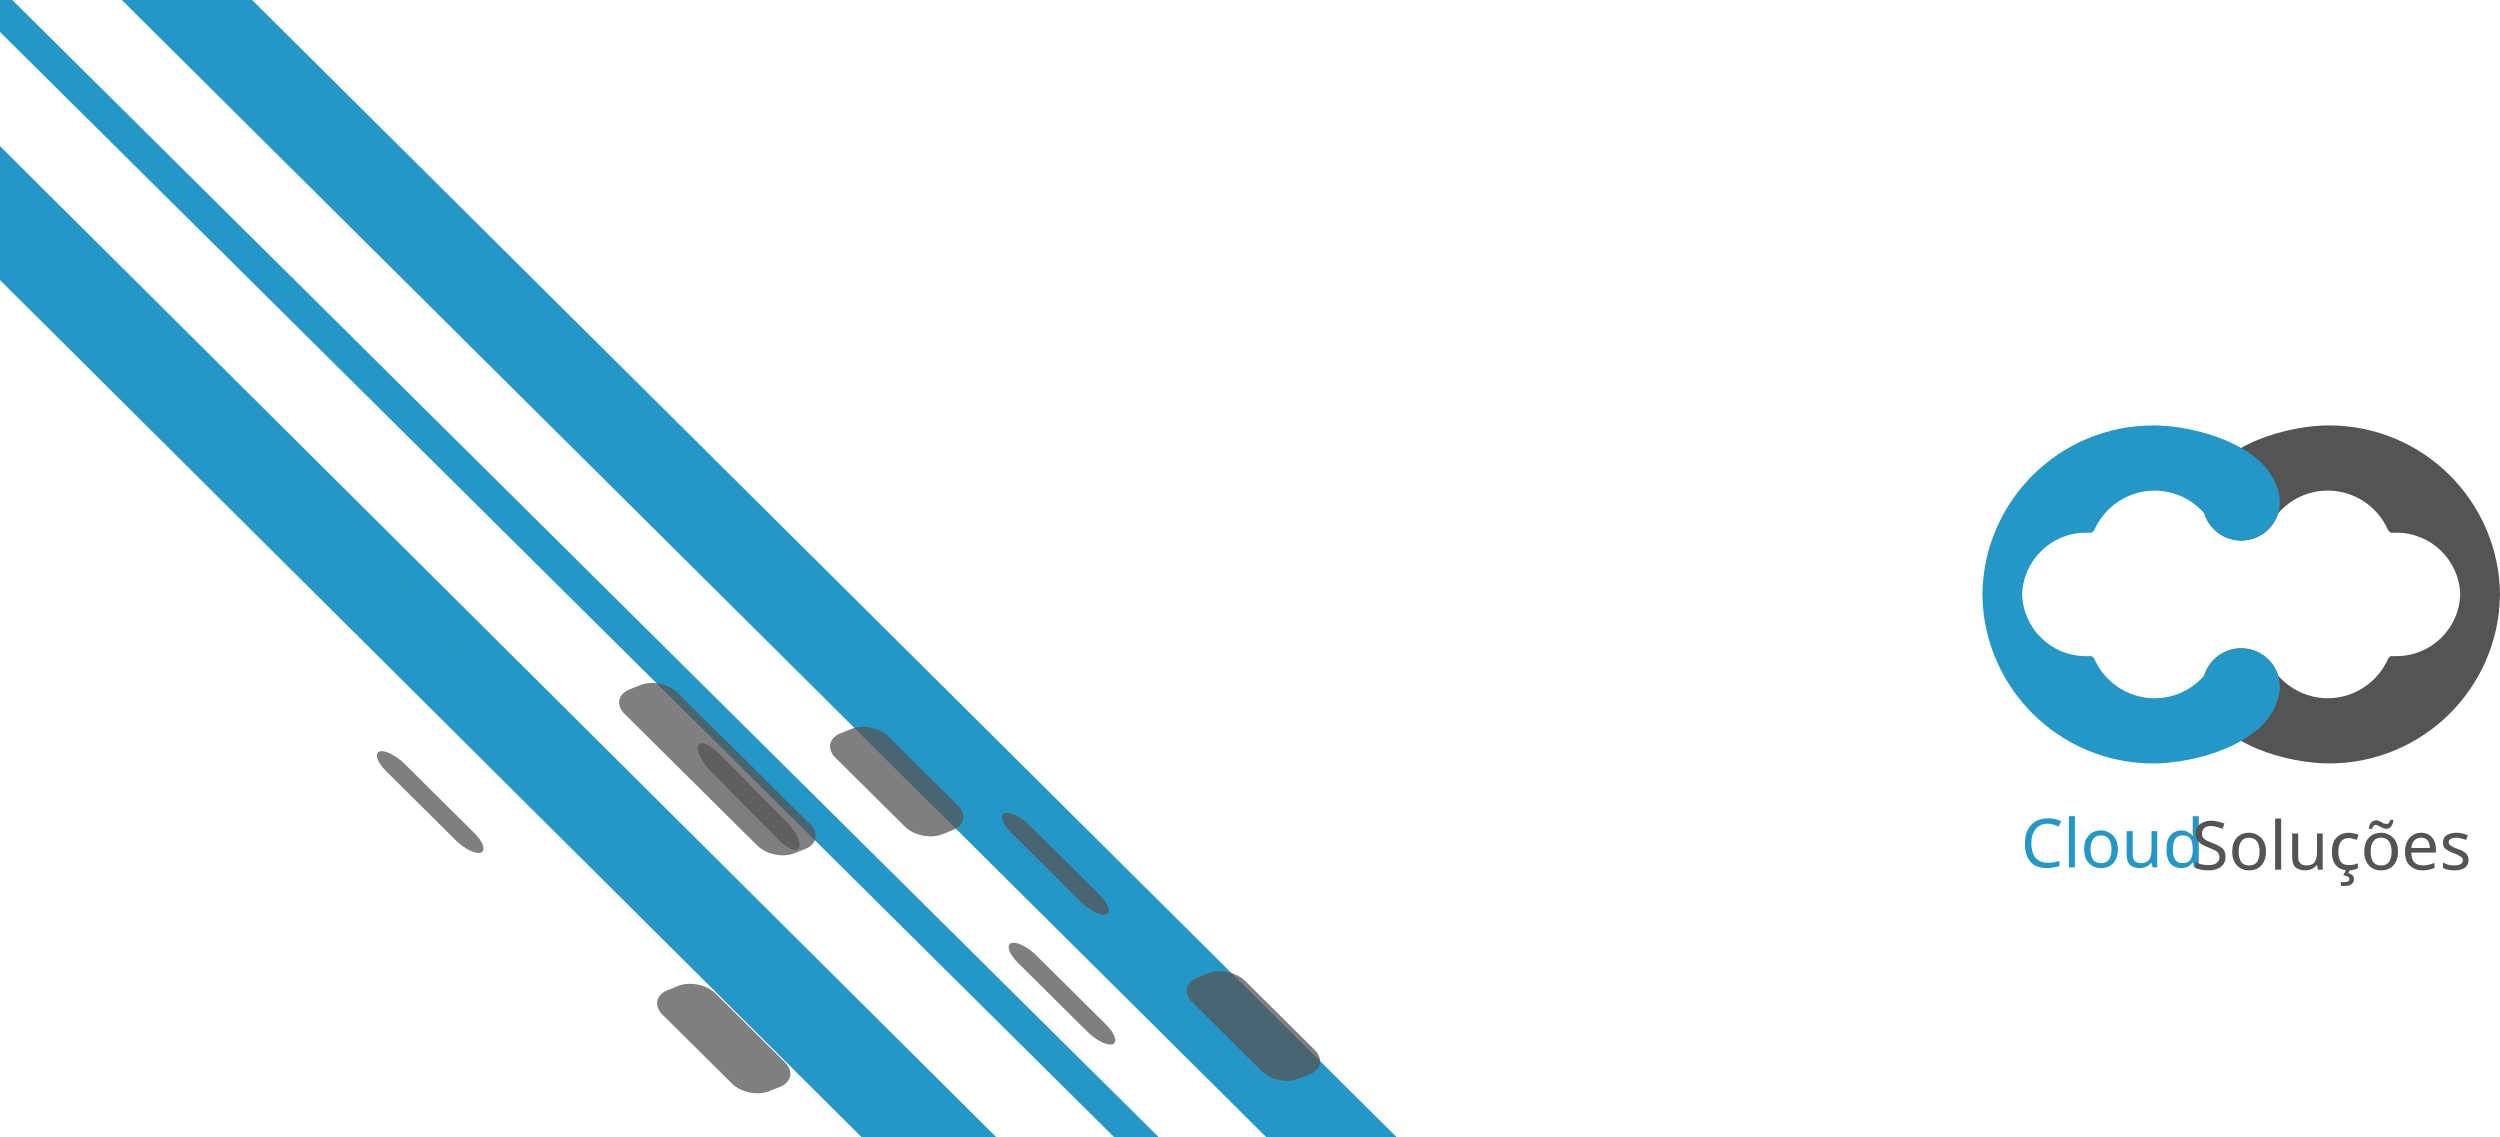
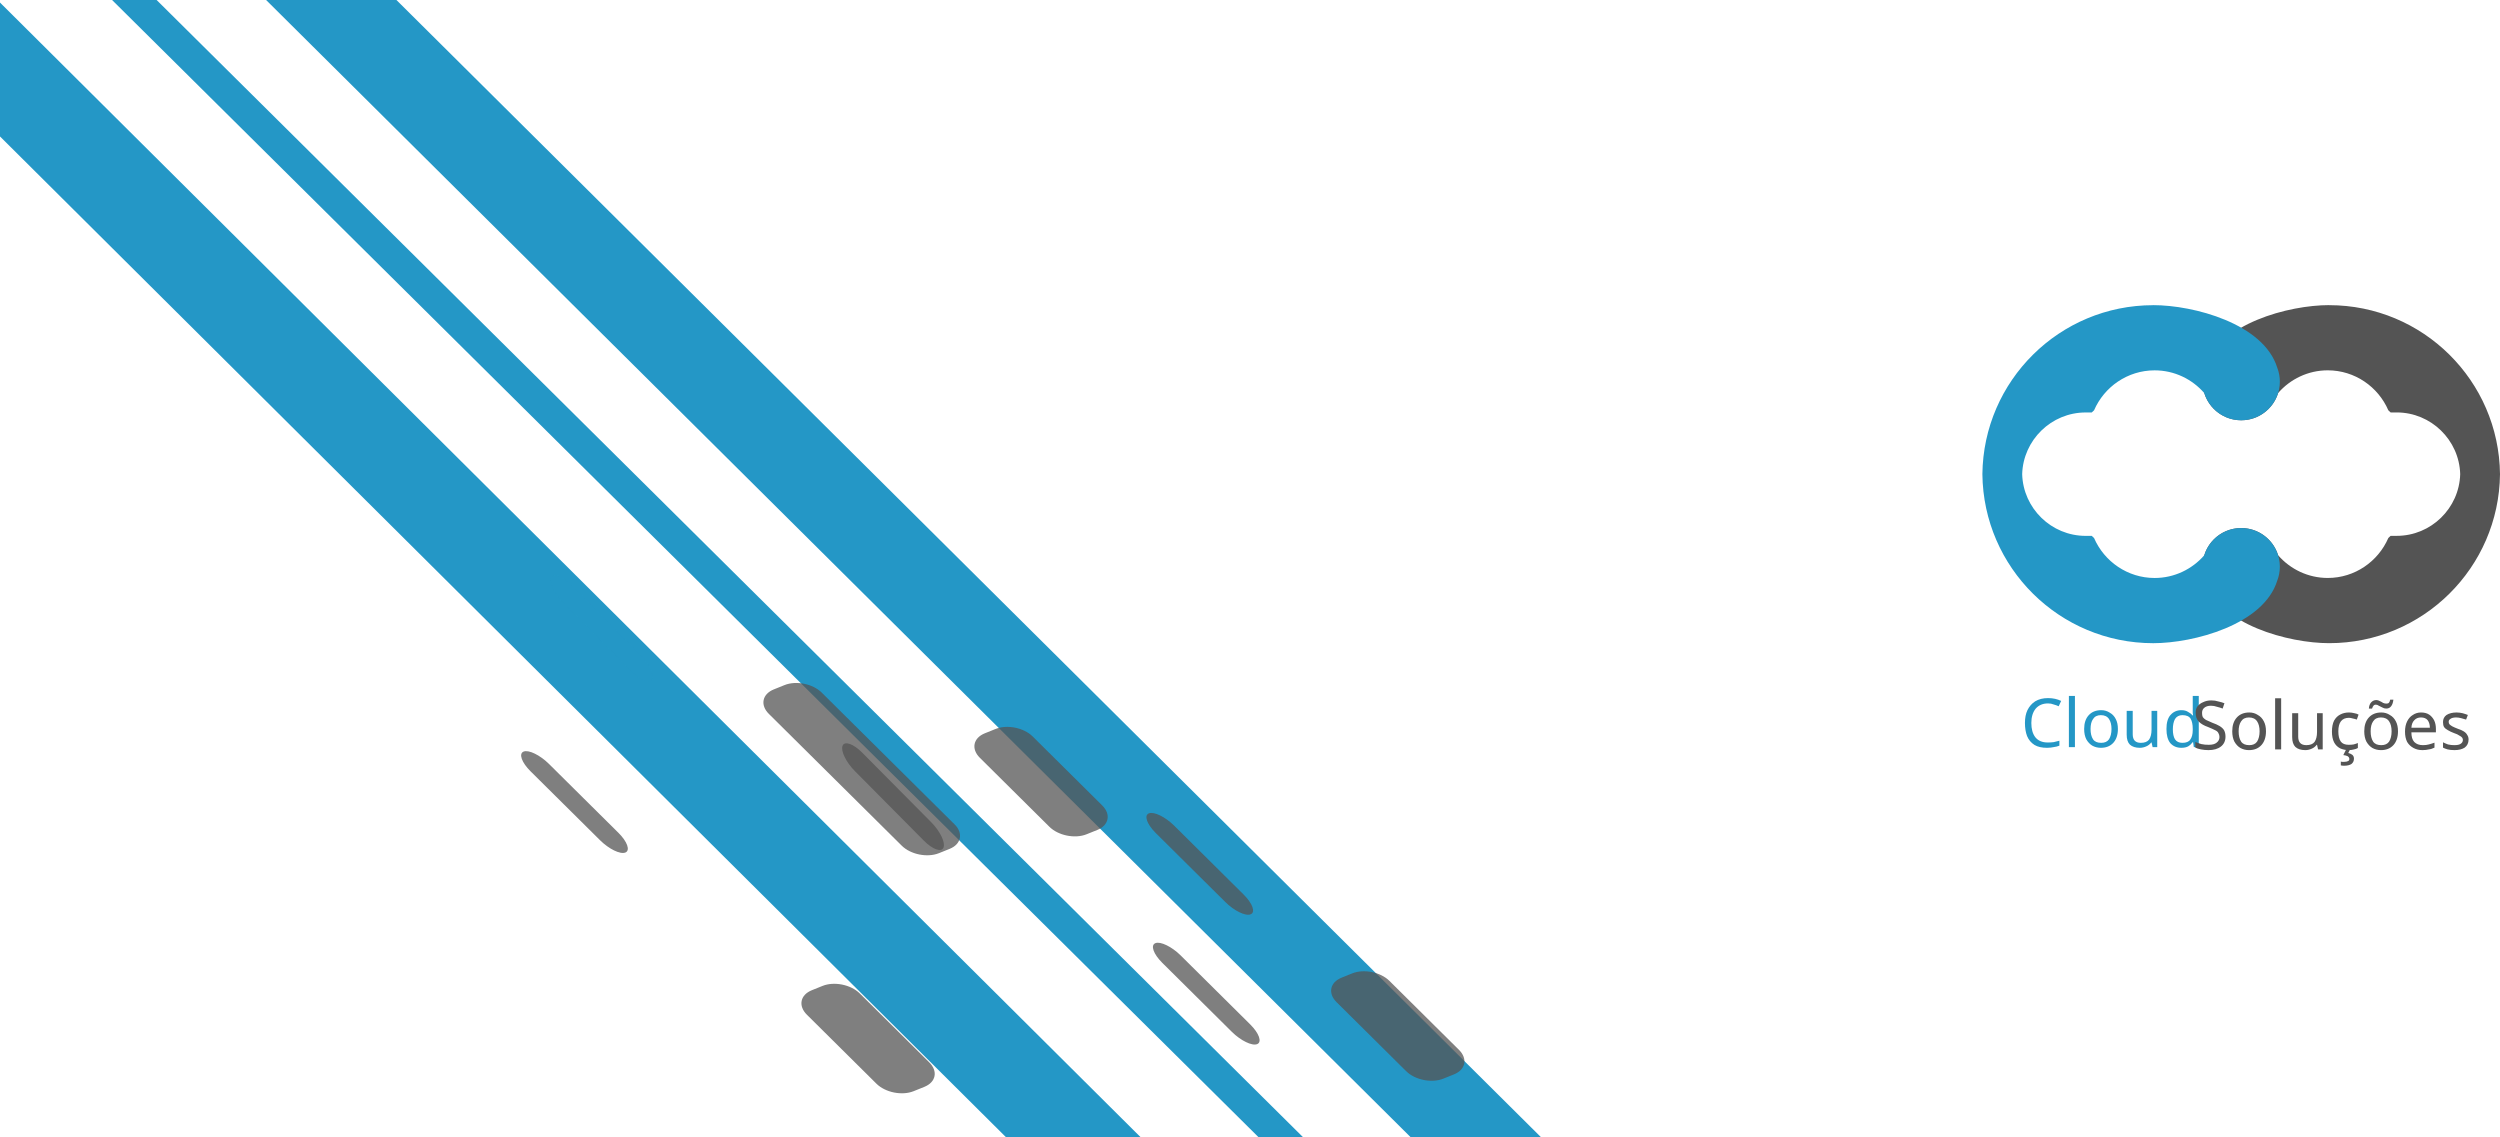
<svg xmlns="http://www.w3.org/2000/svg" width="110mm" height="50mm" viewBox="0 0 110 50" version="1.1" id="svg2687">
  <defs id="defs2681" />
  <g id="layer5" style="display:inline">
-     <path id="path6180-8" style="display:inline;mix-blend-mode:normal;fill:#2497c6;fill-opacity:1;fill-rule:evenodd;stroke:none;stroke-width:0.529;stroke-linecap:round;stroke-linejoin:round;paint-order:stroke fill markers" d="M 65.524,54.081 -0.559,-11.577 -5.256,-10.546 60.827,55.113 Z M 58.047,57.043 -8.178,-8.649 -9.729,-8.243 56.496,57.447 Z m -4.365,2.787 -66.105,-65.758 -5.168,0.752 66.105,65.758 z" />
-     <g id="g875">
+     <path id="path6180-8" style="display:inline;mix-blend-mode:normal;fill:#2497c6;fill-opacity:1;fill-rule:evenodd;stroke:none;stroke-width:0.529;stroke-linecap:round;stroke-linejoin:round;paint-order:stroke fill markers" d="M 71.874,54.081 5.791,-11.577 1.094,-10.546 67.177,55.113 Z M 64.397,57.043 -1.828,-8.649 -3.379,-8.243 62.846,57.447 Z M 60.032,59.83 -6.073,-5.929 -11.24,-5.177 54.864,60.582 Z" />
+     <g id="g875" transform="translate(0,-5.291667)">
      <path d="m 102.481,18.717 c -1.77,0 -4.857,0.811 -5.456,2.755 -0.073,0.189 -0.113,0.395 -0.113,0.61 0,0.939 0.761,1.701 1.701,1.701 0.764,0 1.411,-0.504 1.625,-1.199 0.533,-0.611 1.315,-0.998 2.184,-0.998 h 2e-5 c 1.19,0 2.218,0.726 2.664,1.758 0.034,0.031 0.068,0.063 0.101,0.095 h 0.269 c 1.51,0 2.751,1.215 2.793,2.715 -0.042,1.501 -1.282,2.715 -2.793,2.715 h -0.269 c -0.033,0.032 -0.067,0.064 -0.101,0.095 -0.446,1.031 -1.474,1.758 -2.664,1.758 h -2e-5 c -0.869,0 -1.652,-0.388 -2.184,-0.998 -0.214,-0.694 -0.861,-1.199 -1.625,-1.199 -0.939,0 -1.701,0.761 -1.701,1.701 0,0.215 0.04,0.421 0.113,0.61 0.599,1.944 3.686,2.755 5.456,2.755 4.125,0 7.474,-3.322 7.519,-7.436 -0.045,-4.115 -3.393,-7.436 -7.519,-7.436 z" style="fill:#545454;fill-rule:evenodd;stroke-width:0.265" id="path519" />
      <path d="m 94.744,18.718 c 1.77,0 4.857,0.811 5.456,2.755 0.073,0.189 0.113,0.395 0.113,0.61 0,0.939 -0.761,1.701 -1.701,1.701 -0.764,0 -1.411,-0.504 -1.625,-1.199 -0.533,-0.611 -1.315,-0.998 -2.184,-0.998 h -2.4e-5 c -1.19,0 -2.218,0.726 -2.664,1.758 -0.034,0.031 -0.068,0.063 -0.101,0.095 h -0.269 c -1.51,0 -2.751,1.215 -2.793,2.715 0.042,1.501 1.282,2.715 2.793,2.715 h 0.269 c 0.033,0.032 0.067,0.064 0.101,0.095 0.446,1.031 1.474,1.758 2.664,1.758 h 2.4e-5 c 0.869,0 1.652,-0.388 2.184,-0.998 0.214,-0.694 0.861,-1.199 1.625,-1.199 0.939,0 1.701,0.761 1.701,1.701 0,0.215 -0.04,0.421 -0.113,0.61 -0.599,1.944 -3.686,2.755 -5.456,2.755 -4.125,0 -7.474,-3.322 -7.519,-7.436 0.045,-4.115 3.393,-7.436 7.519,-7.436 z" style="fill:#2497c6;fill-rule:evenodd;stroke-width:0.265" id="path521" />
      <text x="88.911" y="38.167" id="text525" style="font-size:0.974px;stroke-width:0.265">
        <tspan font-family="Impact" font-size="2.962px" fill="#2497c6" id="tspan523" style="stroke-width:1.043">Cloud</tspan>
      </text>
      <text x="96.437" y="38.266" id="text529" style="font-size:0.974px;stroke-width:0.265">
        <tspan font-family="Impact" font-size="2.962px" fill="#545454" id="tspan527" style="stroke-width:1.043">Soluções</tspan>
      </text>
    </g>
  </g>
  <g id="layer1" style="display:inline">
    <animateMotion path="M 0 0 L -100 -100" begin="0" dur="1s" fill="freeze" repeatCount="indefinite" />
-     <rect style="display:inline;opacity:0.75;mix-blend-mode:normal;fill:#545454;fill-opacity:1;fill-rule:evenodd;stroke:none;stroke-width:0.552;stroke-linecap:round;stroke-linejoin:round;paint-order:stroke fill markers" id="rect1948-4-6-8" width="6.308" height="0.872" x="60.008" y="-2.464" transform="matrix(0.7100053,0.7041964,-0.9275462,0.3737086,0,0)" rx="1" ry="1" />
-     <rect style="display:inline;opacity:0.75;mix-blend-mode:normal;fill:#545454;fill-opacity:1;fill-rule:evenodd;stroke:none;stroke-width:0.552;stroke-linecap:round;stroke-linejoin:round;paint-order:stroke fill markers" id="rect1946-7-9-1-8" width="6.308" height="0.872" x="-60.432" y="-6.659" transform="matrix(-0.7100053,-0.7041964,-0.9275462,0.3737086,0,0)" rx="1" ry="1" />
-     <rect style="display:inline;opacity:0.75;mix-blend-mode:normal;fill:#545454;fill-opacity:1;fill-rule:evenodd;stroke:none;stroke-width:0.552;stroke-linecap:round;stroke-linejoin:round;paint-order:stroke fill markers" id="rect2006-4-6-5" width="6.308" height="0.872" x="-95.013" y="-4.064" transform="matrix(-0.7100053,-0.7041964,-0.9275462,0.3737086,0,0)" rx="1" ry="1" />
-     <rect style="display:inline;opacity:0.75;mix-blend-mode:normal;fill:#545454;fill-opacity:1;fill-rule:evenodd;stroke:none;stroke-width:0.552;stroke-linecap:round;stroke-linejoin:round;paint-order:stroke fill markers" id="rect2018-3-1-9" width="6.308" height="0.872" x="84.854" y="12.023" transform="matrix(0.7100053,0.7041964,-0.9275462,0.3737086,0,0)" rx="1" ry="1" />
-     <rect style="display:inline;opacity:0.75;mix-blend-mode:normal;fill:#545454;fill-opacity:1;fill-rule:evenodd;stroke:none;stroke-width:0.552;stroke-linecap:round;stroke-linejoin:round;paint-order:stroke fill markers" id="rect2006-5-6-5-0" width="6.308" height="0.872" x="-102.822" y="-9.339" transform="matrix(-0.7100053,-0.7041964,-0.9275462,0.3737086,0,0)" rx="1" ry="1" />
-     <rect style="display:inline;opacity:0.75;mix-blend-mode:normal;fill:#545454;fill-opacity:1;fill-rule:evenodd;stroke:none;stroke-width:0.552;stroke-linecap:round;stroke-linejoin:round;paint-order:stroke fill markers" id="rect2006-6-8-7-0" width="6.308" height="0.872" x="-46.493" y="12.332" transform="matrix(-0.7100053,-0.7041964,-0.9275462,0.3737086,0,0)" rx="1" ry="1" />
-     <rect style="display:inline;opacity:0.75;mix-blend-mode:normal;fill:#545454;fill-opacity:1;fill-rule:evenodd;stroke:none;stroke-width:0.552;stroke-linecap:round;stroke-linejoin:round;paint-order:stroke fill markers" id="rect2012-2-5-1-8" width="6.308" height="0.872" x="74.996" y="8.577" transform="matrix(0.7100053,0.7041964,-0.9275462,0.3737086,0,0)" rx="1" ry="1" />
-     <rect style="display:inline;opacity:0.75;mix-blend-mode:normal;fill:#545454;fill-opacity:1;fill-rule:evenodd;stroke:none;stroke-width:0.552;stroke-linecap:round;stroke-linejoin:round;paint-order:stroke fill markers" id="rect2006-8-4-8-2-2" width="6.308" height="0.872" x="-111.407" y="8.221" transform="matrix(-0.7100053,-0.7041964,-0.9275462,0.3737086,0,0)" rx="1" ry="1" />
-     <rect style="display:inline;opacity:0.75;mix-blend-mode:normal;fill:#545454;fill-opacity:1;fill-rule:evenodd;stroke:none;stroke-width:0.552;stroke-linecap:round;stroke-linejoin:round;paint-order:stroke fill markers" id="rect2016-2-0-2" width="10.233" height="0.872" x="105.116" y="-0.37" transform="matrix(0.7100053,0.7041964,-0.9275462,0.3737086,0,0)" rx="1" ry="1" />
-     <rect style="display:inline;opacity:0.75;mix-blend-mode:normal;fill:#545454;fill-opacity:1;fill-rule:evenodd;stroke:none;stroke-width:0.552;stroke-linecap:round;stroke-linejoin:round;paint-order:stroke fill markers" id="rect884" width="6.308" height="0.872" x="44.375" y="-1.844" transform="matrix(0.7041964,0.7100053,0.3737086,-0.9275462,0,0)" rx="1" ry="1" />
-     <rect style="display:inline;opacity:0.75;mix-blend-mode:normal;fill:#2497c6;fill-opacity:1;fill-rule:evenodd;stroke:none;stroke-width:0.552;stroke-linecap:round;stroke-linejoin:round;paint-order:stroke fill markers" id="rect886" width="6.308" height="0.872" x="-34.727" y="-6.084" transform="matrix(-0.7041964,-0.7100053,0.3737086,-0.9275462,0,0)" rx="1" ry="1" />
+     <rect style="display:inline;opacity:0.75;mix-blend-mode:normal;fill:#545454;fill-opacity:1;fill-rule:evenodd;stroke:none;stroke-width:0.552;stroke-linecap:round;stroke-linejoin:round;paint-order:stroke fill markers" id="rect1948-4-6-8" width="6.308" height="0.872" x="62.591" y="-7.332" transform="matrix(0.7100053,0.7041964,-0.9275462,0.3737086,0,0)" rx="1" ry="1" />
+     <rect style="display:inline;opacity:0.75;mix-blend-mode:normal;fill:#545454;fill-opacity:1;fill-rule:evenodd;stroke:none;stroke-width:0.552;stroke-linecap:round;stroke-linejoin:round;paint-order:stroke fill markers" id="rect1946-7-9-1-8" width="6.308" height="0.872" x="-63.015" y="-11.527" transform="matrix(-0.7100053,-0.7041964,-0.9275462,0.3737086,0,0)" rx="1" ry="1" />
+     <rect style="display:inline;opacity:0.75;mix-blend-mode:normal;fill:#545454;fill-opacity:1;fill-rule:evenodd;stroke:none;stroke-width:0.552;stroke-linecap:round;stroke-linejoin:round;paint-order:stroke fill markers" id="rect2006-4-6-5" width="6.308" height="0.872" x="-97.597" y="-8.932" transform="matrix(-0.7100053,-0.7041964,-0.9275462,0.3737086,0,0)" rx="1" ry="1" />
+     <rect style="display:inline;opacity:0.75;mix-blend-mode:normal;fill:#545454;fill-opacity:1;fill-rule:evenodd;stroke:none;stroke-width:0.552;stroke-linecap:round;stroke-linejoin:round;paint-order:stroke fill markers" id="rect2018-3-1-9" width="6.308" height="0.872" x="87.437" y="7.155" transform="matrix(0.7100053,0.7041964,-0.9275462,0.3737086,0,0)" rx="1" ry="1" />
+     <rect style="display:inline;opacity:0.75;mix-blend-mode:normal;fill:#545454;fill-opacity:1;fill-rule:evenodd;stroke:none;stroke-width:0.552;stroke-linecap:round;stroke-linejoin:round;paint-order:stroke fill markers" id="rect2006-5-6-5-0" width="6.308" height="0.872" x="-105.405" y="-14.207" transform="matrix(-0.7100053,-0.7041964,-0.9275462,0.3737086,0,0)" rx="1" ry="1" />
+     <rect style="display:inline;opacity:0.75;mix-blend-mode:normal;fill:#545454;fill-opacity:1;fill-rule:evenodd;stroke:none;stroke-width:0.552;stroke-linecap:round;stroke-linejoin:round;paint-order:stroke fill markers" id="rect2006-6-8-7-0" width="6.308" height="0.872" x="-49.076" y="7.464" transform="matrix(-0.7100053,-0.7041964,-0.9275462,0.3737086,0,0)" rx="1" ry="1" />
+     <rect style="display:inline;opacity:0.75;mix-blend-mode:normal;fill:#545454;fill-opacity:1;fill-rule:evenodd;stroke:none;stroke-width:0.552;stroke-linecap:round;stroke-linejoin:round;paint-order:stroke fill markers" id="rect2012-2-5-1-8" width="6.308" height="0.872" x="77.579" y="3.708" transform="matrix(0.7100053,0.7041964,-0.9275462,0.3737086,0,0)" rx="1" ry="1" />
+     <rect style="display:inline;opacity:0.75;mix-blend-mode:normal;fill:#545454;fill-opacity:1;fill-rule:evenodd;stroke:none;stroke-width:0.552;stroke-linecap:round;stroke-linejoin:round;paint-order:stroke fill markers" id="rect2006-8-4-8-2-2" width="6.308" height="0.872" x="-113.99" y="3.352" transform="matrix(-0.7100053,-0.7041964,-0.9275462,0.3737086,0,0)" rx="1" ry="1" />
+     <rect style="display:inline;opacity:0.75;mix-blend-mode:normal;fill:#545454;fill-opacity:1;fill-rule:evenodd;stroke:none;stroke-width:0.552;stroke-linecap:round;stroke-linejoin:round;paint-order:stroke fill markers" id="rect2016-2-0-2" width="10.233" height="0.872" x="107.699" y="-5.239" transform="matrix(0.7100053,0.7041964,-0.9275462,0.3737086,0,0)" rx="1" ry="1" />
+     <rect style="display:inline;opacity:0.75;mix-blend-mode:normal;fill:#545454;fill-opacity:1;fill-rule:evenodd;stroke:none;stroke-width:0.552;stroke-linecap:round;stroke-linejoin:round;paint-order:stroke fill markers" id="rect884" width="6.308" height="0.872" x="50.788" y="3.064" transform="matrix(0.7041964,0.7100053,0.3737086,-0.9275462,0,0)" rx="1" ry="1" />
+     <rect style="display:inline;opacity:0.75;mix-blend-mode:normal;fill:#2497c6;fill-opacity:1;fill-rule:evenodd;stroke:none;stroke-width:0.552;stroke-linecap:round;stroke-linejoin:round;paint-order:stroke fill markers" id="rect886" width="6.308" height="0.872" x="-41.14" y="-1.175" transform="matrix(-0.7041964,-0.7100053,0.3737086,-0.9275462,0,0)" rx="1" ry="1" />
  </g>
  <g id="layer2" style="display:inline">
    <animateMotion path="M 0 0 L -100 -100" begin="0" dur="1.3s" fill="freeze" repeatCount="indefinite" />
-     <rect style="display:inline;opacity:0.75;mix-blend-mode:normal;fill:#545454;fill-opacity:1;fill-rule:evenodd;stroke:none;stroke-width:0.552;stroke-linecap:round;stroke-linejoin:round;paint-order:stroke fill markers" id="rect1950-1-1-6-7" width="10.233" height="2.507" x="-52.135" y="0.705" transform="matrix(-0.7100053,-0.7041964,-0.9275462,0.3737086,0,0)" rx="1" ry="1" />
-     <rect style="display:inline;opacity:0.75;mix-blend-mode:normal;fill:#545454;fill-opacity:1;fill-rule:evenodd;stroke:none;stroke-width:0.552;stroke-linecap:round;stroke-linejoin:round;paint-order:stroke fill markers" id="rect2010-3-3-8-3" width="10.233" height="2.507" x="-91.413" y="4.552" transform="matrix(-0.7100053,-0.7041964,-0.9275462,0.3737086,0,0)" rx="1" ry="1" />
+     <rect style="display:inline;opacity:0.75;mix-blend-mode:normal;fill:#545454;fill-opacity:1;fill-rule:evenodd;stroke:none;stroke-width:0.552;stroke-linecap:round;stroke-linejoin:round;paint-order:stroke fill markers" id="rect1950-1-1-6-7" width="10.233" height="2.507" x="-54.718" y="-4.163" transform="matrix(-0.7100053,-0.7041964,-0.9275462,0.3737086,0,0)" rx="1" ry="1" />
+     <rect style="display:inline;opacity:0.75;mix-blend-mode:normal;fill:#545454;fill-opacity:1;fill-rule:evenodd;stroke:none;stroke-width:0.552;stroke-linecap:round;stroke-linejoin:round;paint-order:stroke fill markers" id="rect2010-3-3-8-3" width="10.233" height="2.507" x="-93.996" y="-0.317" transform="matrix(-0.7100053,-0.7041964,-0.9275462,0.3737086,0,0)" rx="1" ry="1" />
  </g>
  <g id="layer3" style="display:inline">
    <animateMotion path="M 0 0 L -100 -100" begin="0" dur="1.8s" fill="freeze" repeatCount="indefinite" />
-     <rect style="display:inline;opacity:0.75;mix-blend-mode:normal;fill:#545454;fill-opacity:1;fill-rule:evenodd;stroke:none;stroke-width:0.552;stroke-linecap:round;stroke-linejoin:round;paint-order:stroke fill markers" id="rect1946-6-9-6" width="6.308" height="2.507" x="64.874" y="-8.64" transform="matrix(0.7100053,0.7041964,-0.9275462,0.3737086,0,0)" rx="1" ry="1" />
-     <rect style="display:inline;opacity:0.75;mix-blend-mode:normal;fill:#545454;fill-opacity:1;fill-rule:evenodd;stroke:none;stroke-width:0.552;stroke-linecap:round;stroke-linejoin:round;paint-order:stroke fill markers" id="rect1948-2-5-5-1" width="6.308" height="2.507" x="-53.937" y="-4.918" transform="matrix(-0.7100053,-0.7041964,-0.9275462,0.3737086,0,0)" rx="1" ry="1" />
-     <rect style="display:inline;opacity:0.75;mix-blend-mode:normal;fill:#545454;fill-opacity:1;fill-rule:evenodd;stroke:none;stroke-width:0.552;stroke-linecap:round;stroke-linejoin:round;paint-order:stroke fill markers" id="rect2008-7-3-5" width="6.308" height="2.507" x="-81.152" y="1.082" transform="matrix(-0.7100053,-0.7041964,-0.9275462,0.3737086,0,0)" rx="1" ry="1" />
-     <rect style="display:inline;opacity:0.75;mix-blend-mode:normal;fill:#545454;fill-opacity:1;fill-rule:evenodd;stroke:none;stroke-width:0.552;stroke-linecap:round;stroke-linejoin:round;paint-order:stroke fill markers" id="rect2012-5-7-0" width="6.308" height="2.507" x="95.627" y="3.772" transform="matrix(0.7100053,0.7041964,-0.9275462,0.3737086,0,0)" rx="1" ry="1" />
-     <rect style="display:inline;opacity:0.75;mix-blend-mode:normal;fill:#545454;fill-opacity:1;fill-rule:evenodd;stroke:none;stroke-width:0.552;stroke-linecap:round;stroke-linejoin:round;paint-order:stroke fill markers" id="rect2006-7-6-9-4" width="6.308" height="2.507" x="-62.256" y="9.655" transform="matrix(-0.7100053,-0.7041964,-0.9275462,0.3737086,0,0)" rx="1" ry="1" />
-     <rect style="display:inline;opacity:0.75;mix-blend-mode:normal;fill:#545454;fill-opacity:1;fill-rule:evenodd;stroke:none;stroke-width:0.552;stroke-linecap:round;stroke-linejoin:round;paint-order:stroke fill markers" id="rect2014-6-6-1" width="6.308" height="2.507" x="114.75" y="11.121" transform="matrix(0.7100053,0.7041964,-0.9275462,0.3737086,0,0)" rx="1" ry="1" />
-     <rect style="display:inline;opacity:0.75;mix-blend-mode:normal;fill:#545454;fill-opacity:1;fill-rule:evenodd;stroke:none;stroke-width:0.552;stroke-linecap:round;stroke-linejoin:round;paint-order:stroke fill markers" id="rect2006-9-6-6-2" width="6.308" height="2.507" x="-100.798" y="-7" transform="matrix(-0.7100053,-0.7041964,-0.9275462,0.3737086,0,0)" rx="1" ry="1" />
+     <rect style="display:inline;opacity:0.75;mix-blend-mode:normal;fill:#545454;fill-opacity:1;fill-rule:evenodd;stroke:none;stroke-width:0.552;stroke-linecap:round;stroke-linejoin:round;paint-order:stroke fill markers" id="rect1946-6-9-6" width="6.308" height="2.507" x="67.458" y="-13.509" transform="matrix(0.7100053,0.7041964,-0.9275462,0.3737086,0,0)" rx="1" ry="1" />
+     <rect style="display:inline;opacity:0.75;mix-blend-mode:normal;fill:#545454;fill-opacity:1;fill-rule:evenodd;stroke:none;stroke-width:0.552;stroke-linecap:round;stroke-linejoin:round;paint-order:stroke fill markers" id="rect1948-2-5-5-1" width="6.308" height="2.507" x="-56.521" y="-9.787" transform="matrix(-0.7100053,-0.7041964,-0.9275462,0.3737086,0,0)" rx="1" ry="1" />
+     <rect style="display:inline;opacity:0.75;mix-blend-mode:normal;fill:#545454;fill-opacity:1;fill-rule:evenodd;stroke:none;stroke-width:0.552;stroke-linecap:round;stroke-linejoin:round;paint-order:stroke fill markers" id="rect2008-7-3-5" width="6.308" height="2.507" x="-83.736" y="-3.786" transform="matrix(-0.7100053,-0.7041964,-0.9275462,0.3737086,0,0)" rx="1" ry="1" />
+     <rect style="display:inline;opacity:0.75;mix-blend-mode:normal;fill:#545454;fill-opacity:1;fill-rule:evenodd;stroke:none;stroke-width:0.552;stroke-linecap:round;stroke-linejoin:round;paint-order:stroke fill markers" id="rect2012-5-7-0" width="6.308" height="2.507" x="98.211" y="-1.096" transform="matrix(0.7100053,0.7041964,-0.9275462,0.3737086,0,0)" rx="1" ry="1" />
+     <rect style="display:inline;opacity:0.75;mix-blend-mode:normal;fill:#545454;fill-opacity:1;fill-rule:evenodd;stroke:none;stroke-width:0.552;stroke-linecap:round;stroke-linejoin:round;paint-order:stroke fill markers" id="rect2006-7-6-9-4" width="6.308" height="2.507" x="-64.84" y="4.786" transform="matrix(-0.7100053,-0.7041964,-0.9275462,0.3737086,0,0)" rx="1" ry="1" />
+     <rect style="display:inline;opacity:0.75;mix-blend-mode:normal;fill:#545454;fill-opacity:1;fill-rule:evenodd;stroke:none;stroke-width:0.552;stroke-linecap:round;stroke-linejoin:round;paint-order:stroke fill markers" id="rect2014-6-6-1" width="6.308" height="2.507" x="117.334" y="6.252" transform="matrix(0.7100053,0.7041964,-0.9275462,0.3737086,0,0)" rx="1" ry="1" />
+     <rect style="display:inline;opacity:0.75;mix-blend-mode:normal;fill:#545454;fill-opacity:1;fill-rule:evenodd;stroke:none;stroke-width:0.552;stroke-linecap:round;stroke-linejoin:round;paint-order:stroke fill markers" id="rect2006-9-6-6-2" width="6.308" height="2.507" x="-103.382" y="-11.868" transform="matrix(-0.7100053,-0.7041964,-0.9275462,0.3737086,0,0)" rx="1" ry="1" />
  </g>
  <g id="layer4" style="display:inline">
    <animateMotion path="M 0 0 L -100 -100" begin="0" dur="2s" fill="freeze" repeatCount="indefinite" />
-     <rect style="display:inline;opacity:0.75;mix-blend-mode:normal;fill:#545454;fill-opacity:1;fill-rule:evenodd;stroke:none;stroke-width:0.552;stroke-linecap:round;stroke-linejoin:round;paint-order:stroke fill markers" id="rect2010-30-2-6" width="10.233" height="4.067" x="-87.589" y="-6.608" transform="matrix(-0.7100053,-0.7041964,-0.9275462,0.3737086,0,0)" rx="1" ry="1" />
+     <rect style="display:inline;opacity:0.75;mix-blend-mode:normal;fill:#545454;fill-opacity:1;fill-rule:evenodd;stroke:none;stroke-width:0.552;stroke-linecap:round;stroke-linejoin:round;paint-order:stroke fill markers" id="rect2010-30-2-6" width="10.233" height="4.067" x="-90.173" y="-11.476" transform="matrix(-0.7100053,-0.7041964,-0.9275462,0.3737086,0,0)" rx="1" ry="1" />
  </g>
</svg>
